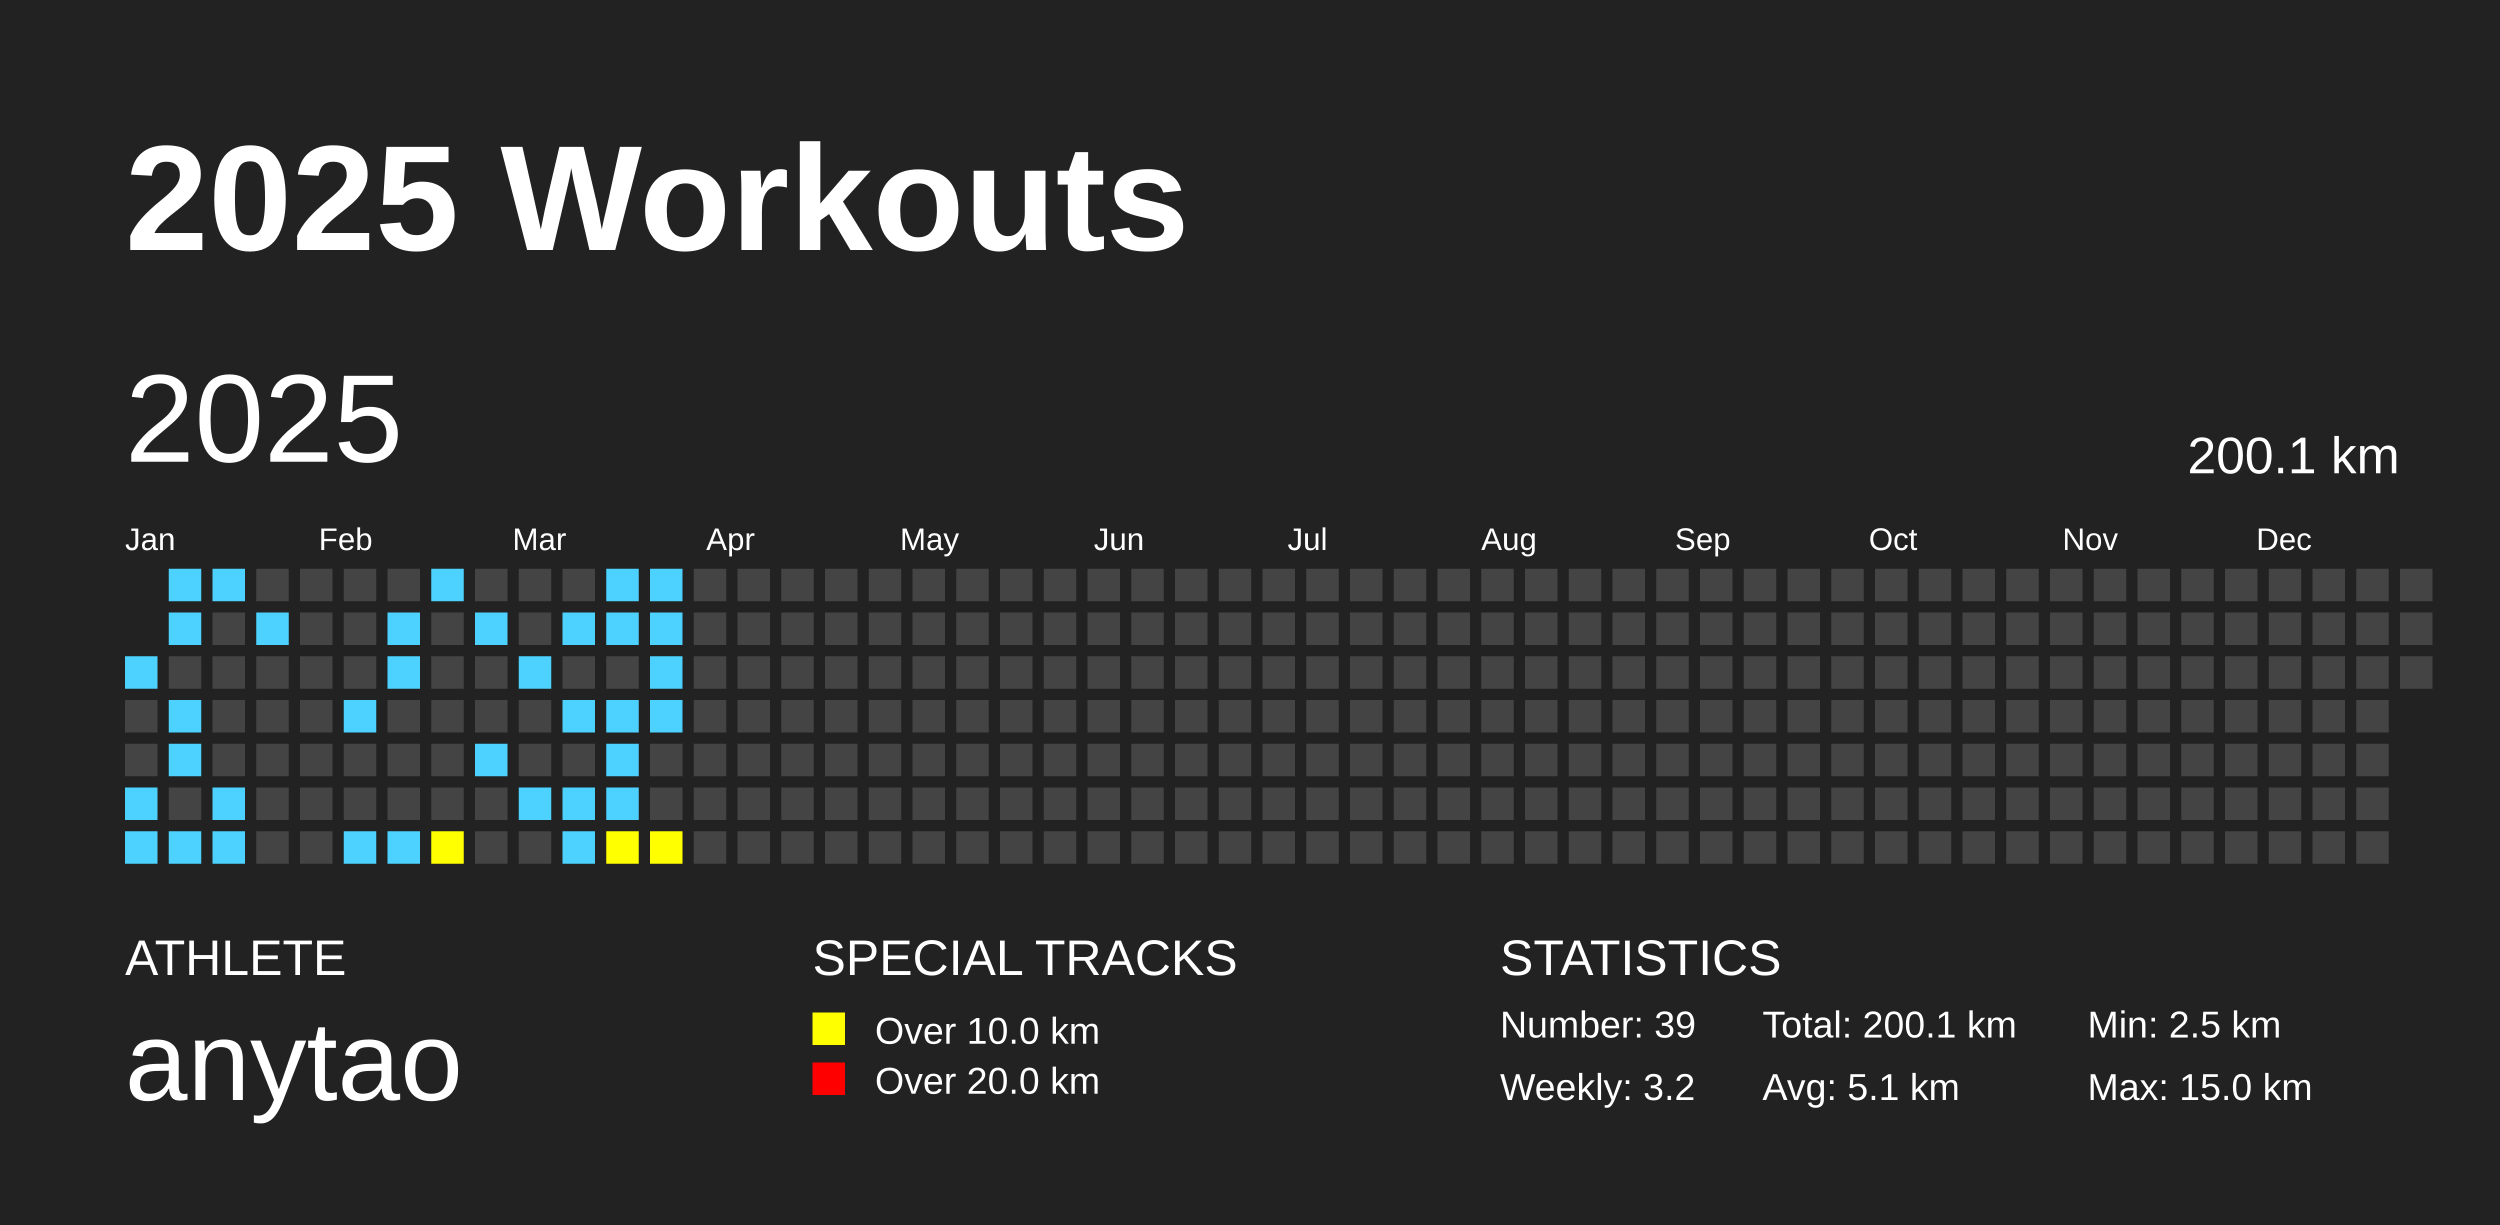
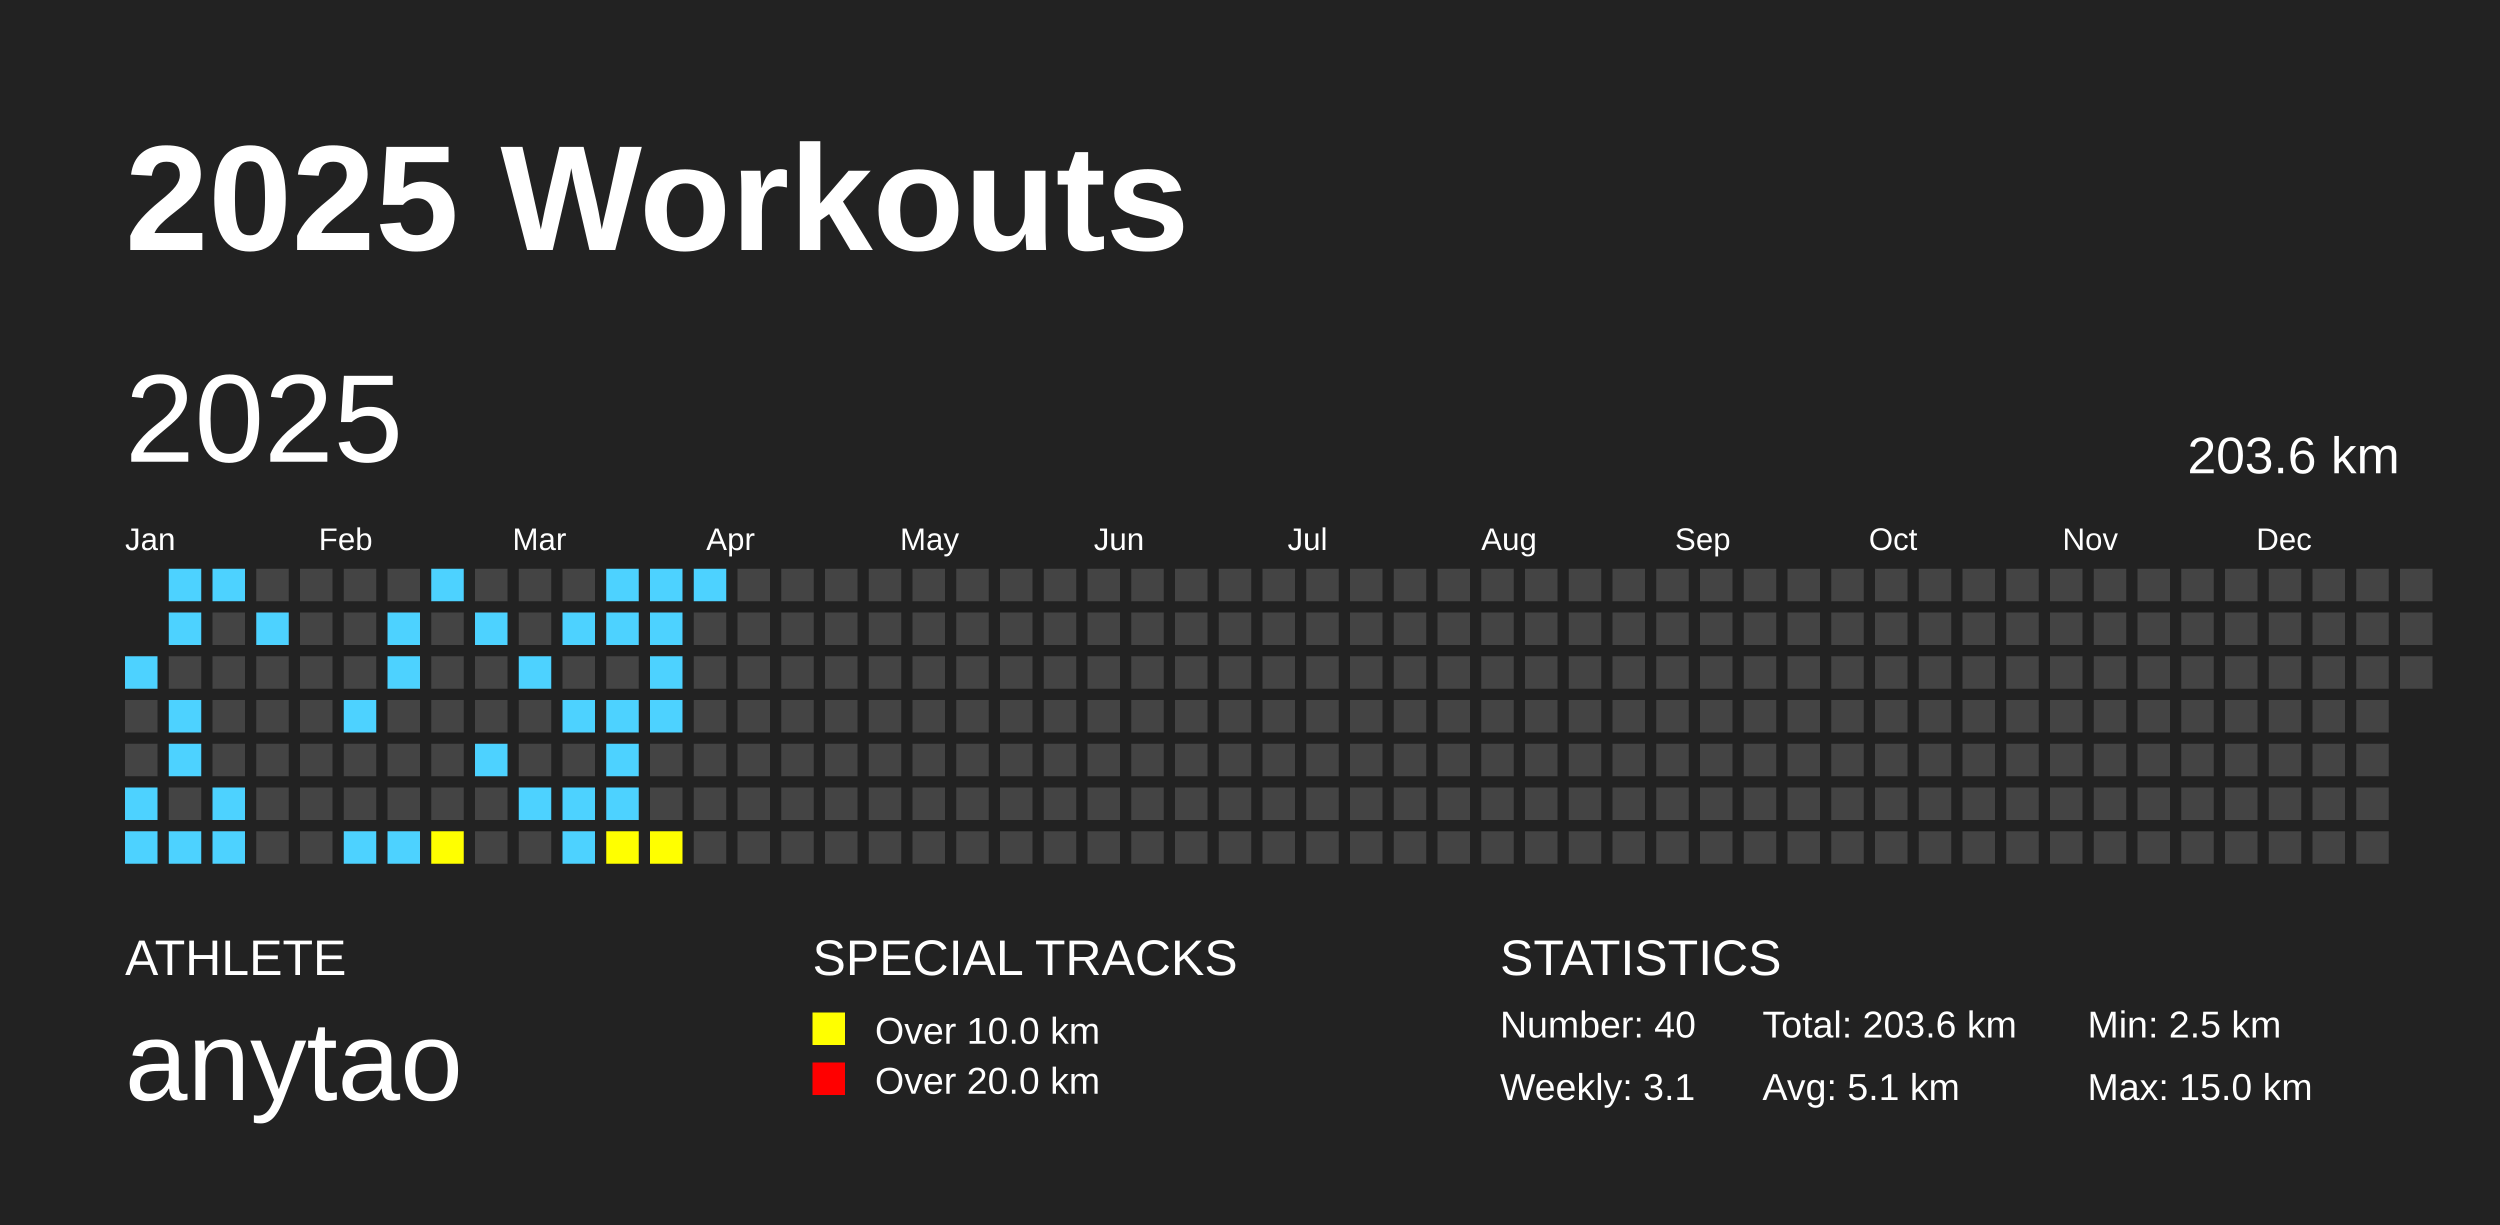
<svg xmlns="http://www.w3.org/2000/svg" baseProfile="full" height="98mm" version="1.1" viewBox="0,0,200,98" width="200mm">
  <defs />
  <rect fill="#222222" height="98" width="200" x="0" y="0" />
  <text fill="#FFFFFF" style="font-size:12px; font-family:Arial; font-weight:bold;" x="10" y="20">2025 Workouts</text>
  <text fill="#FFFFFF" style="font-size:4px; font-family:Arial" x="10" y="78">ATHLETE</text>
  <text fill="#FFFFFF" style="font-size:9px; font-family:Arial" x="10" y="88">anytao</text>
  <text fill="#FFFFFF" style="font-size:4px; font-family:Arial" x="65" y="78">SPECIAL TRACKS</text>
  <rect fill="yellow" height="2.6" width="2.6" x="65" y="81" />
  <text fill="#FFFFFF" style="font-size:3px; font-family:Arial" x="70" y="83.5">Over 10.0 km</text>
  <rect fill="red" height="2.6" width="2.6" x="65" y="85" />
  <text fill="#FFFFFF" style="font-size:3px; font-family:Arial" x="70" y="87.5">Over 20.0 km</text>
  <text fill="#FFFFFF" style="font-size:4px; font-family:Arial" x="120" y="78">STATISTICS</text>
-   <text fill="#FFFFFF" style="font-size:3px; font-family:Arial" x="120" y="83">Number: 39</text>
-   <text fill="#FFFFFF" style="font-size:3px; font-family:Arial" x="120" y="88">Weekly: 3.2</text>
-   <text fill="#FFFFFF" style="font-size:3px; font-family:Arial" x="141" y="83">Total: 200.1 km</text>
+   <text fill="#FFFFFF" style="font-size:3px; font-family:Arial" x="120" y="83">Number: 40</text>
+   <text fill="#FFFFFF" style="font-size:3px; font-family:Arial" x="120" y="88">Weekly: 3.1</text>
+   <text fill="#FFFFFF" style="font-size:3px; font-family:Arial" x="141" y="83">Total: 203.6 km</text>
  <text fill="#FFFFFF" style="font-size:3px; font-family:Arial" x="141" y="88">Avg: 5.1 km</text>
  <text fill="#FFFFFF" style="font-size:3px; font-family:Arial" x="167" y="83">Min: 2.5 km</text>
  <text fill="#FFFFFF" style="font-size:3px; font-family:Arial" x="167" y="88">Max: 15.0 km</text>
  <text dominant-baseline="hanging" fill="#FFFFFF" style="font-size:10.0px; font-family:Arial;" x="10" y="30">2025</text>
-   <text dominant-baseline="hanging" fill="#FFFFFF" style="font-size:4.125px; font-family:Arial;" x="175" y="35">200.1 km</text>
+   <text dominant-baseline="hanging" fill="#FFFFFF" style="font-size:4.125px; font-family:Arial;" x="175" y="35">203.6 km</text>
  <text fill="#FFFFFF" style="font-size:2.5px; font-family:Arial" x="10.0" y="44">Jan</text>
  <text fill="#FFFFFF" style="font-size:2.5px; font-family:Arial" x="25.5" y="44">Feb</text>
  <text fill="#FFFFFF" style="font-size:2.5px; font-family:Arial" x="41.0" y="44">Mar</text>
  <text fill="#FFFFFF" style="font-size:2.5px; font-family:Arial" x="56.5" y="44">Apr</text>
  <text fill="#FFFFFF" style="font-size:2.5px; font-family:Arial" x="72.0" y="44">May</text>
  <text fill="#FFFFFF" style="font-size:2.5px; font-family:Arial" x="87.5" y="44">Jun</text>
  <text fill="#FFFFFF" style="font-size:2.5px; font-family:Arial" x="103.0" y="44">Jul</text>
  <text fill="#FFFFFF" style="font-size:2.5px; font-family:Arial" x="118.5" y="44">Aug</text>
  <text fill="#FFFFFF" style="font-size:2.5px; font-family:Arial" x="134.0" y="44">Sep</text>
  <text fill="#FFFFFF" style="font-size:2.5px; font-family:Arial" x="149.5" y="44">Oct</text>
  <text fill="#FFFFFF" style="font-size:2.5px; font-family:Arial" x="165.0" y="44">Nov</text>
  <text fill="#FFFFFF" style="font-size:2.5px; font-family:Arial" x="180.5" y="44">Dec</text>
  <rect fill="#4DD2FF" height="2.6" width="2.6" x="10.0" y="52.5" />
  <rect fill="#444444" height="2.6" width="2.6" x="10.0" y="56.0" />
  <rect fill="#444444" height="2.6" width="2.6" x="10.0" y="59.5" />
  <rect fill="#4DD2FF" height="2.6" width="2.6" x="10.0" y="63.0" />
  <rect fill="#4DD2FF" height="2.6" width="2.6" x="10.0" y="66.5" />
  <rect fill="#4DD2FF" height="2.6" width="2.6" x="13.5" y="45.5" />
  <rect fill="#4DD2FF" height="2.6" width="2.6" x="13.5" y="49.0" />
  <rect fill="#444444" height="2.6" width="2.6" x="13.5" y="52.5" />
  <rect fill="#4DD2FF" height="2.6" width="2.6" x="13.5" y="56.0" />
  <rect fill="#4DD2FF" height="2.6" width="2.6" x="13.5" y="59.5" />
  <rect fill="#444444" height="2.6" width="2.6" x="13.5" y="63.0" />
  <rect fill="#4DD2FF" height="2.6" width="2.6" x="13.5" y="66.5" />
  <rect fill="#4DD2FF" height="2.6" width="2.6" x="17.0" y="45.5" />
  <rect fill="#444444" height="2.6" width="2.6" x="17.0" y="49.0" />
  <rect fill="#444444" height="2.6" width="2.6" x="17.0" y="52.5" />
  <rect fill="#444444" height="2.6" width="2.6" x="17.0" y="56.0" />
  <rect fill="#444444" height="2.6" width="2.6" x="17.0" y="59.5" />
  <rect fill="#4DD2FF" height="2.6" width="2.6" x="17.0" y="63.0" />
  <rect fill="#4DD2FF" height="2.6" width="2.6" x="17.0" y="66.5" />
  <rect fill="#444444" height="2.6" width="2.6" x="20.5" y="45.5" />
  <rect fill="#4DD2FF" height="2.6" width="2.6" x="20.5" y="49.0" />
  <rect fill="#444444" height="2.6" width="2.6" x="20.5" y="52.5" />
  <rect fill="#444444" height="2.6" width="2.6" x="20.5" y="56.0" />
  <rect fill="#444444" height="2.6" width="2.6" x="20.5" y="59.5" />
  <rect fill="#444444" height="2.6" width="2.6" x="20.5" y="63.0" />
  <rect fill="#444444" height="2.6" width="2.6" x="20.5" y="66.5" />
  <rect fill="#444444" height="2.6" width="2.6" x="24.0" y="45.5" />
  <rect fill="#444444" height="2.6" width="2.6" x="24.0" y="49.0" />
  <rect fill="#444444" height="2.6" width="2.6" x="24.0" y="52.5" />
  <rect fill="#444444" height="2.6" width="2.6" x="24.0" y="56.0" />
  <rect fill="#444444" height="2.6" width="2.6" x="24.0" y="59.5" />
  <rect fill="#444444" height="2.6" width="2.6" x="24.0" y="63.0" />
  <rect fill="#444444" height="2.6" width="2.6" x="24.0" y="66.5" />
  <rect fill="#444444" height="2.6" width="2.6" x="27.5" y="45.5" />
  <rect fill="#444444" height="2.6" width="2.6" x="27.5" y="49.0" />
  <rect fill="#444444" height="2.6" width="2.6" x="27.5" y="52.5" />
  <rect fill="#4DD2FF" height="2.6" width="2.6" x="27.5" y="56.0" />
  <rect fill="#444444" height="2.6" width="2.6" x="27.5" y="59.5" />
  <rect fill="#444444" height="2.6" width="2.6" x="27.5" y="63.0" />
  <rect fill="#4DD2FF" height="2.6" width="2.6" x="27.5" y="66.5" />
  <rect fill="#444444" height="2.6" width="2.6" x="31.0" y="45.5" />
  <rect fill="#4DD2FF" height="2.6" width="2.6" x="31.0" y="49.0" />
  <rect fill="#4DD2FF" height="2.6" width="2.6" x="31.0" y="52.5" />
  <rect fill="#444444" height="2.6" width="2.6" x="31.0" y="56.0" />
  <rect fill="#444444" height="2.6" width="2.6" x="31.0" y="59.5" />
  <rect fill="#444444" height="2.6" width="2.6" x="31.0" y="63.0" />
  <rect fill="#4DD2FF" height="2.6" width="2.6" x="31.0" y="66.5" />
  <rect fill="#4DD2FF" height="2.6" width="2.6" x="34.5" y="45.5" />
  <rect fill="#444444" height="2.6" width="2.6" x="34.5" y="49.0" />
  <rect fill="#444444" height="2.6" width="2.6" x="34.5" y="52.5" />
  <rect fill="#444444" height="2.6" width="2.6" x="34.5" y="56.0" />
  <rect fill="#444444" height="2.6" width="2.6" x="34.5" y="59.5" />
  <rect fill="#444444" height="2.6" width="2.6" x="34.5" y="63.0" />
  <rect fill="yellow" height="2.6" width="2.6" x="34.5" y="66.5" />
  <rect fill="#444444" height="2.6" width="2.6" x="38.0" y="45.5" />
  <rect fill="#4DD2FF" height="2.6" width="2.6" x="38.0" y="49.0" />
  <rect fill="#444444" height="2.6" width="2.6" x="38.0" y="52.5" />
  <rect fill="#444444" height="2.6" width="2.6" x="38.0" y="56.0" />
  <rect fill="#4DD2FF" height="2.6" width="2.6" x="38.0" y="59.5" />
  <rect fill="#444444" height="2.6" width="2.6" x="38.0" y="63.0" />
  <rect fill="#444444" height="2.6" width="2.6" x="38.0" y="66.5" />
  <rect fill="#444444" height="2.6" width="2.6" x="41.5" y="45.5" />
  <rect fill="#444444" height="2.6" width="2.6" x="41.5" y="49.0" />
  <rect fill="#4DD2FF" height="2.6" width="2.6" x="41.5" y="52.5" />
  <rect fill="#444444" height="2.6" width="2.6" x="41.5" y="56.0" />
  <rect fill="#444444" height="2.6" width="2.6" x="41.5" y="59.5" />
  <rect fill="#4DD2FF" height="2.6" width="2.6" x="41.5" y="63.0" />
  <rect fill="#444444" height="2.6" width="2.6" x="41.5" y="66.5" />
  <rect fill="#444444" height="2.6" width="2.6" x="45.0" y="45.5" />
  <rect fill="#4DD2FF" height="2.6" width="2.6" x="45.0" y="49.0" />
  <rect fill="#444444" height="2.6" width="2.6" x="45.0" y="52.5" />
  <rect fill="#4DD2FF" height="2.6" width="2.6" x="45.0" y="56.0" />
  <rect fill="#444444" height="2.6" width="2.6" x="45.0" y="59.5" />
  <rect fill="#4DD2FF" height="2.6" width="2.6" x="45.0" y="63.0" />
  <rect fill="#4DD2FF" height="2.6" width="2.6" x="45.0" y="66.5" />
  <rect fill="#4DD2FF" height="2.6" width="2.6" x="48.5" y="45.5" />
  <rect fill="#4DD2FF" height="2.6" width="2.6" x="48.5" y="49.0" />
  <rect fill="#444444" height="2.6" width="2.6" x="48.5" y="52.5" />
  <rect fill="#4DD2FF" height="2.6" width="2.6" x="48.5" y="56.0" />
  <rect fill="#4DD2FF" height="2.6" width="2.6" x="48.5" y="59.5" />
  <rect fill="#4DD2FF" height="2.6" width="2.6" x="48.5" y="63.0" />
  <rect fill="yellow" height="2.6" width="2.6" x="48.5" y="66.5" />
  <rect fill="#4DD2FF" height="2.6" width="2.6" x="52.0" y="45.5" />
  <rect fill="#4DD2FF" height="2.6" width="2.6" x="52.0" y="49.0" />
  <rect fill="#4DD2FF" height="2.6" width="2.6" x="52.0" y="52.5" />
  <rect fill="#4DD2FF" height="2.6" width="2.6" x="52.0" y="56.0" />
  <rect fill="#444444" height="2.6" width="2.6" x="52.0" y="59.5" />
  <rect fill="#444444" height="2.6" width="2.6" x="52.0" y="63.0" />
  <rect fill="yellow" height="2.6" width="2.6" x="52.0" y="66.5" />
-   <rect fill="#444444" height="2.6" width="2.6" x="55.5" y="45.5" />
+   <rect fill="#4DD2FF" height="2.6" width="2.6" x="55.5" y="45.5" />
  <rect fill="#444444" height="2.6" width="2.6" x="55.5" y="49.0" />
  <rect fill="#444444" height="2.6" width="2.6" x="55.5" y="52.5" />
  <rect fill="#444444" height="2.6" width="2.6" x="55.5" y="56.0" />
  <rect fill="#444444" height="2.6" width="2.6" x="55.5" y="59.5" />
  <rect fill="#444444" height="2.6" width="2.6" x="55.5" y="63.0" />
  <rect fill="#444444" height="2.6" width="2.6" x="55.5" y="66.5" />
  <rect fill="#444444" height="2.6" width="2.6" x="59.0" y="45.5" />
  <rect fill="#444444" height="2.6" width="2.6" x="59.0" y="49.0" />
  <rect fill="#444444" height="2.6" width="2.6" x="59.0" y="52.5" />
  <rect fill="#444444" height="2.6" width="2.6" x="59.0" y="56.0" />
  <rect fill="#444444" height="2.6" width="2.6" x="59.0" y="59.5" />
  <rect fill="#444444" height="2.6" width="2.6" x="59.0" y="63.0" />
  <rect fill="#444444" height="2.6" width="2.6" x="59.0" y="66.5" />
  <rect fill="#444444" height="2.6" width="2.6" x="62.5" y="45.5" />
  <rect fill="#444444" height="2.6" width="2.6" x="62.5" y="49.0" />
  <rect fill="#444444" height="2.6" width="2.6" x="62.5" y="52.5" />
  <rect fill="#444444" height="2.6" width="2.6" x="62.5" y="56.0" />
  <rect fill="#444444" height="2.6" width="2.6" x="62.5" y="59.5" />
  <rect fill="#444444" height="2.6" width="2.6" x="62.5" y="63.0" />
  <rect fill="#444444" height="2.6" width="2.6" x="62.5" y="66.5" />
  <rect fill="#444444" height="2.6" width="2.6" x="66.0" y="45.5" />
  <rect fill="#444444" height="2.6" width="2.6" x="66.0" y="49.0" />
  <rect fill="#444444" height="2.6" width="2.6" x="66.0" y="52.5" />
  <rect fill="#444444" height="2.6" width="2.6" x="66.0" y="56.0" />
  <rect fill="#444444" height="2.6" width="2.6" x="66.0" y="59.5" />
  <rect fill="#444444" height="2.6" width="2.6" x="66.0" y="63.0" />
  <rect fill="#444444" height="2.6" width="2.6" x="66.0" y="66.5" />
  <rect fill="#444444" height="2.6" width="2.6" x="69.5" y="45.5" />
  <rect fill="#444444" height="2.6" width="2.6" x="69.5" y="49.0" />
  <rect fill="#444444" height="2.6" width="2.6" x="69.5" y="52.5" />
  <rect fill="#444444" height="2.6" width="2.6" x="69.5" y="56.0" />
  <rect fill="#444444" height="2.6" width="2.6" x="69.5" y="59.5" />
  <rect fill="#444444" height="2.6" width="2.6" x="69.5" y="63.0" />
  <rect fill="#444444" height="2.6" width="2.6" x="69.5" y="66.5" />
  <rect fill="#444444" height="2.6" width="2.6" x="73.0" y="45.5" />
  <rect fill="#444444" height="2.6" width="2.6" x="73.0" y="49.0" />
  <rect fill="#444444" height="2.6" width="2.6" x="73.0" y="52.5" />
  <rect fill="#444444" height="2.6" width="2.6" x="73.0" y="56.0" />
  <rect fill="#444444" height="2.6" width="2.6" x="73.0" y="59.5" />
  <rect fill="#444444" height="2.6" width="2.6" x="73.0" y="63.0" />
  <rect fill="#444444" height="2.6" width="2.6" x="73.0" y="66.5" />
  <rect fill="#444444" height="2.6" width="2.6" x="76.5" y="45.5" />
  <rect fill="#444444" height="2.6" width="2.6" x="76.5" y="49.0" />
  <rect fill="#444444" height="2.6" width="2.6" x="76.5" y="52.5" />
  <rect fill="#444444" height="2.6" width="2.6" x="76.5" y="56.0" />
  <rect fill="#444444" height="2.6" width="2.6" x="76.5" y="59.5" />
  <rect fill="#444444" height="2.6" width="2.6" x="76.5" y="63.0" />
  <rect fill="#444444" height="2.6" width="2.6" x="76.5" y="66.5" />
  <rect fill="#444444" height="2.6" width="2.6" x="80.0" y="45.5" />
  <rect fill="#444444" height="2.6" width="2.6" x="80.0" y="49.0" />
  <rect fill="#444444" height="2.6" width="2.6" x="80.0" y="52.5" />
  <rect fill="#444444" height="2.6" width="2.6" x="80.0" y="56.0" />
  <rect fill="#444444" height="2.6" width="2.6" x="80.0" y="59.5" />
  <rect fill="#444444" height="2.6" width="2.6" x="80.0" y="63.0" />
  <rect fill="#444444" height="2.6" width="2.6" x="80.0" y="66.5" />
  <rect fill="#444444" height="2.6" width="2.6" x="83.5" y="45.5" />
  <rect fill="#444444" height="2.6" width="2.6" x="83.5" y="49.0" />
  <rect fill="#444444" height="2.6" width="2.6" x="83.5" y="52.5" />
  <rect fill="#444444" height="2.6" width="2.6" x="83.5" y="56.0" />
  <rect fill="#444444" height="2.6" width="2.6" x="83.5" y="59.5" />
  <rect fill="#444444" height="2.6" width="2.6" x="83.5" y="63.0" />
  <rect fill="#444444" height="2.6" width="2.6" x="83.5" y="66.5" />
  <rect fill="#444444" height="2.6" width="2.6" x="87.0" y="45.5" />
  <rect fill="#444444" height="2.6" width="2.6" x="87.0" y="49.0" />
  <rect fill="#444444" height="2.6" width="2.6" x="87.0" y="52.5" />
  <rect fill="#444444" height="2.6" width="2.6" x="87.0" y="56.0" />
  <rect fill="#444444" height="2.6" width="2.6" x="87.0" y="59.5" />
  <rect fill="#444444" height="2.6" width="2.6" x="87.0" y="63.0" />
  <rect fill="#444444" height="2.6" width="2.6" x="87.0" y="66.5" />
  <rect fill="#444444" height="2.6" width="2.6" x="90.5" y="45.5" />
  <rect fill="#444444" height="2.6" width="2.6" x="90.5" y="49.0" />
  <rect fill="#444444" height="2.6" width="2.6" x="90.5" y="52.5" />
  <rect fill="#444444" height="2.6" width="2.6" x="90.5" y="56.0" />
  <rect fill="#444444" height="2.6" width="2.6" x="90.5" y="59.5" />
  <rect fill="#444444" height="2.6" width="2.6" x="90.5" y="63.0" />
  <rect fill="#444444" height="2.6" width="2.6" x="90.5" y="66.5" />
  <rect fill="#444444" height="2.6" width="2.6" x="94.0" y="45.5" />
  <rect fill="#444444" height="2.6" width="2.6" x="94.0" y="49.0" />
  <rect fill="#444444" height="2.6" width="2.6" x="94.0" y="52.5" />
  <rect fill="#444444" height="2.6" width="2.6" x="94.0" y="56.0" />
  <rect fill="#444444" height="2.6" width="2.6" x="94.0" y="59.5" />
  <rect fill="#444444" height="2.6" width="2.6" x="94.0" y="63.0" />
  <rect fill="#444444" height="2.6" width="2.6" x="94.0" y="66.5" />
  <rect fill="#444444" height="2.6" width="2.6" x="97.5" y="45.5" />
  <rect fill="#444444" height="2.6" width="2.6" x="97.5" y="49.0" />
  <rect fill="#444444" height="2.6" width="2.6" x="97.5" y="52.5" />
  <rect fill="#444444" height="2.6" width="2.6" x="97.5" y="56.0" />
  <rect fill="#444444" height="2.6" width="2.6" x="97.5" y="59.5" />
  <rect fill="#444444" height="2.6" width="2.6" x="97.5" y="63.0" />
  <rect fill="#444444" height="2.6" width="2.6" x="97.5" y="66.5" />
  <rect fill="#444444" height="2.6" width="2.6" x="101.0" y="45.5" />
  <rect fill="#444444" height="2.6" width="2.6" x="101.0" y="49.0" />
  <rect fill="#444444" height="2.6" width="2.6" x="101.0" y="52.5" />
  <rect fill="#444444" height="2.6" width="2.6" x="101.0" y="56.0" />
  <rect fill="#444444" height="2.6" width="2.6" x="101.0" y="59.5" />
  <rect fill="#444444" height="2.6" width="2.6" x="101.0" y="63.0" />
  <rect fill="#444444" height="2.6" width="2.6" x="101.0" y="66.5" />
  <rect fill="#444444" height="2.6" width="2.6" x="104.5" y="45.5" />
  <rect fill="#444444" height="2.6" width="2.6" x="104.5" y="49.0" />
  <rect fill="#444444" height="2.6" width="2.6" x="104.5" y="52.5" />
  <rect fill="#444444" height="2.6" width="2.6" x="104.5" y="56.0" />
  <rect fill="#444444" height="2.6" width="2.6" x="104.5" y="59.5" />
  <rect fill="#444444" height="2.6" width="2.6" x="104.5" y="63.0" />
  <rect fill="#444444" height="2.6" width="2.6" x="104.5" y="66.5" />
  <rect fill="#444444" height="2.6" width="2.6" x="108.0" y="45.5" />
  <rect fill="#444444" height="2.6" width="2.6" x="108.0" y="49.0" />
  <rect fill="#444444" height="2.6" width="2.6" x="108.0" y="52.5" />
  <rect fill="#444444" height="2.6" width="2.6" x="108.0" y="56.0" />
  <rect fill="#444444" height="2.6" width="2.6" x="108.0" y="59.5" />
  <rect fill="#444444" height="2.6" width="2.6" x="108.0" y="63.0" />
  <rect fill="#444444" height="2.6" width="2.6" x="108.0" y="66.5" />
  <rect fill="#444444" height="2.6" width="2.6" x="111.5" y="45.5" />
  <rect fill="#444444" height="2.6" width="2.6" x="111.5" y="49.0" />
  <rect fill="#444444" height="2.6" width="2.6" x="111.5" y="52.5" />
  <rect fill="#444444" height="2.6" width="2.6" x="111.5" y="56.0" />
  <rect fill="#444444" height="2.6" width="2.6" x="111.5" y="59.5" />
  <rect fill="#444444" height="2.6" width="2.6" x="111.5" y="63.0" />
  <rect fill="#444444" height="2.6" width="2.6" x="111.5" y="66.5" />
  <rect fill="#444444" height="2.6" width="2.6" x="115.0" y="45.5" />
  <rect fill="#444444" height="2.6" width="2.6" x="115.0" y="49.0" />
  <rect fill="#444444" height="2.6" width="2.6" x="115.0" y="52.5" />
  <rect fill="#444444" height="2.6" width="2.6" x="115.0" y="56.0" />
  <rect fill="#444444" height="2.6" width="2.6" x="115.0" y="59.5" />
  <rect fill="#444444" height="2.6" width="2.6" x="115.0" y="63.0" />
  <rect fill="#444444" height="2.6" width="2.6" x="115.0" y="66.5" />
  <rect fill="#444444" height="2.6" width="2.6" x="118.5" y="45.5" />
  <rect fill="#444444" height="2.6" width="2.6" x="118.5" y="49.0" />
  <rect fill="#444444" height="2.6" width="2.6" x="118.5" y="52.5" />
  <rect fill="#444444" height="2.6" width="2.6" x="118.5" y="56.0" />
  <rect fill="#444444" height="2.6" width="2.6" x="118.5" y="59.5" />
  <rect fill="#444444" height="2.6" width="2.6" x="118.5" y="63.0" />
  <rect fill="#444444" height="2.6" width="2.6" x="118.5" y="66.5" />
  <rect fill="#444444" height="2.6" width="2.6" x="122.0" y="45.5" />
  <rect fill="#444444" height="2.6" width="2.6" x="122.0" y="49.0" />
  <rect fill="#444444" height="2.6" width="2.6" x="122.0" y="52.5" />
  <rect fill="#444444" height="2.6" width="2.6" x="122.0" y="56.0" />
  <rect fill="#444444" height="2.6" width="2.6" x="122.0" y="59.5" />
  <rect fill="#444444" height="2.6" width="2.6" x="122.0" y="63.0" />
  <rect fill="#444444" height="2.6" width="2.6" x="122.0" y="66.5" />
  <rect fill="#444444" height="2.6" width="2.6" x="125.5" y="45.5" />
  <rect fill="#444444" height="2.6" width="2.6" x="125.5" y="49.0" />
  <rect fill="#444444" height="2.6" width="2.6" x="125.5" y="52.5" />
  <rect fill="#444444" height="2.6" width="2.6" x="125.5" y="56.0" />
  <rect fill="#444444" height="2.6" width="2.6" x="125.5" y="59.5" />
  <rect fill="#444444" height="2.6" width="2.6" x="125.5" y="63.0" />
  <rect fill="#444444" height="2.6" width="2.6" x="125.5" y="66.5" />
  <rect fill="#444444" height="2.6" width="2.6" x="129.0" y="45.5" />
  <rect fill="#444444" height="2.6" width="2.6" x="129.0" y="49.0" />
  <rect fill="#444444" height="2.6" width="2.6" x="129.0" y="52.5" />
  <rect fill="#444444" height="2.6" width="2.6" x="129.0" y="56.0" />
  <rect fill="#444444" height="2.6" width="2.6" x="129.0" y="59.5" />
  <rect fill="#444444" height="2.6" width="2.6" x="129.0" y="63.0" />
  <rect fill="#444444" height="2.6" width="2.6" x="129.0" y="66.5" />
  <rect fill="#444444" height="2.6" width="2.6" x="132.5" y="45.5" />
  <rect fill="#444444" height="2.6" width="2.6" x="132.5" y="49.0" />
  <rect fill="#444444" height="2.6" width="2.6" x="132.5" y="52.5" />
  <rect fill="#444444" height="2.6" width="2.6" x="132.5" y="56.0" />
  <rect fill="#444444" height="2.6" width="2.6" x="132.5" y="59.5" />
  <rect fill="#444444" height="2.6" width="2.6" x="132.5" y="63.0" />
  <rect fill="#444444" height="2.6" width="2.6" x="132.5" y="66.5" />
  <rect fill="#444444" height="2.6" width="2.6" x="136.0" y="45.5" />
  <rect fill="#444444" height="2.6" width="2.6" x="136.0" y="49.0" />
  <rect fill="#444444" height="2.6" width="2.6" x="136.0" y="52.5" />
  <rect fill="#444444" height="2.6" width="2.6" x="136.0" y="56.0" />
  <rect fill="#444444" height="2.6" width="2.6" x="136.0" y="59.5" />
  <rect fill="#444444" height="2.6" width="2.6" x="136.0" y="63.0" />
  <rect fill="#444444" height="2.6" width="2.6" x="136.0" y="66.5" />
  <rect fill="#444444" height="2.6" width="2.6" x="139.5" y="45.5" />
  <rect fill="#444444" height="2.6" width="2.6" x="139.5" y="49.0" />
  <rect fill="#444444" height="2.6" width="2.6" x="139.5" y="52.5" />
  <rect fill="#444444" height="2.6" width="2.6" x="139.5" y="56.0" />
  <rect fill="#444444" height="2.6" width="2.6" x="139.5" y="59.5" />
  <rect fill="#444444" height="2.6" width="2.6" x="139.5" y="63.0" />
  <rect fill="#444444" height="2.6" width="2.6" x="139.5" y="66.5" />
  <rect fill="#444444" height="2.6" width="2.6" x="143.0" y="45.5" />
  <rect fill="#444444" height="2.6" width="2.6" x="143.0" y="49.0" />
  <rect fill="#444444" height="2.6" width="2.6" x="143.0" y="52.5" />
  <rect fill="#444444" height="2.6" width="2.6" x="143.0" y="56.0" />
  <rect fill="#444444" height="2.6" width="2.6" x="143.0" y="59.5" />
  <rect fill="#444444" height="2.6" width="2.6" x="143.0" y="63.0" />
  <rect fill="#444444" height="2.6" width="2.6" x="143.0" y="66.5" />
  <rect fill="#444444" height="2.6" width="2.6" x="146.5" y="45.5" />
  <rect fill="#444444" height="2.6" width="2.6" x="146.5" y="49.0" />
  <rect fill="#444444" height="2.6" width="2.6" x="146.5" y="52.5" />
  <rect fill="#444444" height="2.6" width="2.6" x="146.5" y="56.0" />
  <rect fill="#444444" height="2.6" width="2.6" x="146.5" y="59.5" />
  <rect fill="#444444" height="2.6" width="2.6" x="146.5" y="63.0" />
  <rect fill="#444444" height="2.6" width="2.6" x="146.5" y="66.5" />
  <rect fill="#444444" height="2.6" width="2.6" x="150.0" y="45.5" />
  <rect fill="#444444" height="2.6" width="2.6" x="150.0" y="49.0" />
  <rect fill="#444444" height="2.6" width="2.6" x="150.0" y="52.5" />
  <rect fill="#444444" height="2.6" width="2.6" x="150.0" y="56.0" />
  <rect fill="#444444" height="2.6" width="2.6" x="150.0" y="59.5" />
  <rect fill="#444444" height="2.6" width="2.6" x="150.0" y="63.0" />
  <rect fill="#444444" height="2.6" width="2.6" x="150.0" y="66.5" />
  <rect fill="#444444" height="2.6" width="2.6" x="153.5" y="45.5" />
  <rect fill="#444444" height="2.6" width="2.6" x="153.5" y="49.0" />
  <rect fill="#444444" height="2.6" width="2.6" x="153.5" y="52.5" />
  <rect fill="#444444" height="2.6" width="2.6" x="153.5" y="56.0" />
  <rect fill="#444444" height="2.6" width="2.6" x="153.5" y="59.5" />
  <rect fill="#444444" height="2.6" width="2.6" x="153.5" y="63.0" />
  <rect fill="#444444" height="2.6" width="2.6" x="153.5" y="66.5" />
  <rect fill="#444444" height="2.6" width="2.6" x="157.0" y="45.5" />
  <rect fill="#444444" height="2.6" width="2.6" x="157.0" y="49.0" />
  <rect fill="#444444" height="2.6" width="2.6" x="157.0" y="52.5" />
  <rect fill="#444444" height="2.6" width="2.6" x="157.0" y="56.0" />
  <rect fill="#444444" height="2.6" width="2.6" x="157.0" y="59.5" />
  <rect fill="#444444" height="2.6" width="2.6" x="157.0" y="63.0" />
  <rect fill="#444444" height="2.6" width="2.6" x="157.0" y="66.5" />
  <rect fill="#444444" height="2.6" width="2.6" x="160.5" y="45.5" />
  <rect fill="#444444" height="2.6" width="2.6" x="160.5" y="49.0" />
  <rect fill="#444444" height="2.6" width="2.6" x="160.5" y="52.5" />
  <rect fill="#444444" height="2.6" width="2.6" x="160.5" y="56.0" />
  <rect fill="#444444" height="2.6" width="2.6" x="160.5" y="59.5" />
  <rect fill="#444444" height="2.6" width="2.6" x="160.5" y="63.0" />
  <rect fill="#444444" height="2.6" width="2.6" x="160.5" y="66.5" />
  <rect fill="#444444" height="2.6" width="2.6" x="164.0" y="45.5" />
  <rect fill="#444444" height="2.6" width="2.6" x="164.0" y="49.0" />
  <rect fill="#444444" height="2.6" width="2.6" x="164.0" y="52.5" />
  <rect fill="#444444" height="2.6" width="2.6" x="164.0" y="56.0" />
  <rect fill="#444444" height="2.6" width="2.6" x="164.0" y="59.5" />
  <rect fill="#444444" height="2.6" width="2.6" x="164.0" y="63.0" />
  <rect fill="#444444" height="2.6" width="2.6" x="164.0" y="66.5" />
  <rect fill="#444444" height="2.6" width="2.6" x="167.5" y="45.5" />
  <rect fill="#444444" height="2.6" width="2.6" x="167.5" y="49.0" />
  <rect fill="#444444" height="2.6" width="2.6" x="167.5" y="52.5" />
  <rect fill="#444444" height="2.6" width="2.6" x="167.5" y="56.0" />
  <rect fill="#444444" height="2.6" width="2.6" x="167.5" y="59.5" />
  <rect fill="#444444" height="2.6" width="2.6" x="167.5" y="63.0" />
  <rect fill="#444444" height="2.6" width="2.6" x="167.5" y="66.5" />
  <rect fill="#444444" height="2.6" width="2.6" x="171.0" y="45.5" />
  <rect fill="#444444" height="2.6" width="2.6" x="171.0" y="49.0" />
  <rect fill="#444444" height="2.6" width="2.6" x="171.0" y="52.5" />
  <rect fill="#444444" height="2.6" width="2.6" x="171.0" y="56.0" />
  <rect fill="#444444" height="2.6" width="2.6" x="171.0" y="59.5" />
  <rect fill="#444444" height="2.6" width="2.6" x="171.0" y="63.0" />
  <rect fill="#444444" height="2.6" width="2.6" x="171.0" y="66.5" />
  <rect fill="#444444" height="2.6" width="2.6" x="174.5" y="45.5" />
  <rect fill="#444444" height="2.6" width="2.6" x="174.5" y="49.0" />
  <rect fill="#444444" height="2.6" width="2.6" x="174.5" y="52.5" />
  <rect fill="#444444" height="2.6" width="2.6" x="174.5" y="56.0" />
  <rect fill="#444444" height="2.6" width="2.6" x="174.5" y="59.5" />
  <rect fill="#444444" height="2.6" width="2.6" x="174.5" y="63.0" />
  <rect fill="#444444" height="2.6" width="2.6" x="174.5" y="66.5" />
  <rect fill="#444444" height="2.6" width="2.6" x="178.0" y="45.5" />
  <rect fill="#444444" height="2.6" width="2.6" x="178.0" y="49.0" />
  <rect fill="#444444" height="2.6" width="2.6" x="178.0" y="52.5" />
  <rect fill="#444444" height="2.6" width="2.6" x="178.0" y="56.0" />
  <rect fill="#444444" height="2.6" width="2.6" x="178.0" y="59.5" />
  <rect fill="#444444" height="2.6" width="2.6" x="178.0" y="63.0" />
  <rect fill="#444444" height="2.6" width="2.6" x="178.0" y="66.5" />
  <rect fill="#444444" height="2.6" width="2.6" x="181.5" y="45.5" />
  <rect fill="#444444" height="2.6" width="2.6" x="181.5" y="49.0" />
  <rect fill="#444444" height="2.6" width="2.6" x="181.5" y="52.5" />
  <rect fill="#444444" height="2.6" width="2.6" x="181.5" y="56.0" />
  <rect fill="#444444" height="2.6" width="2.6" x="181.5" y="59.5" />
  <rect fill="#444444" height="2.6" width="2.6" x="181.5" y="63.0" />
  <rect fill="#444444" height="2.6" width="2.6" x="181.5" y="66.5" />
  <rect fill="#444444" height="2.6" width="2.6" x="185.0" y="45.5" />
  <rect fill="#444444" height="2.6" width="2.6" x="185.0" y="49.0" />
  <rect fill="#444444" height="2.6" width="2.6" x="185.0" y="52.5" />
  <rect fill="#444444" height="2.6" width="2.6" x="185.0" y="56.0" />
  <rect fill="#444444" height="2.6" width="2.6" x="185.0" y="59.5" />
  <rect fill="#444444" height="2.6" width="2.6" x="185.0" y="63.0" />
  <rect fill="#444444" height="2.6" width="2.6" x="185.0" y="66.5" />
  <rect fill="#444444" height="2.6" width="2.6" x="188.5" y="45.5" />
  <rect fill="#444444" height="2.6" width="2.6" x="188.5" y="49.0" />
  <rect fill="#444444" height="2.6" width="2.6" x="188.5" y="52.5" />
  <rect fill="#444444" height="2.6" width="2.6" x="188.5" y="56.0" />
  <rect fill="#444444" height="2.6" width="2.6" x="188.5" y="59.5" />
  <rect fill="#444444" height="2.6" width="2.6" x="188.5" y="63.0" />
  <rect fill="#444444" height="2.6" width="2.6" x="188.5" y="66.5" />
  <rect fill="#444444" height="2.6" width="2.6" x="192.0" y="45.5" />
  <rect fill="#444444" height="2.6" width="2.6" x="192.0" y="49.0" />
  <rect fill="#444444" height="2.6" width="2.6" x="192.0" y="52.5" />
</svg>
